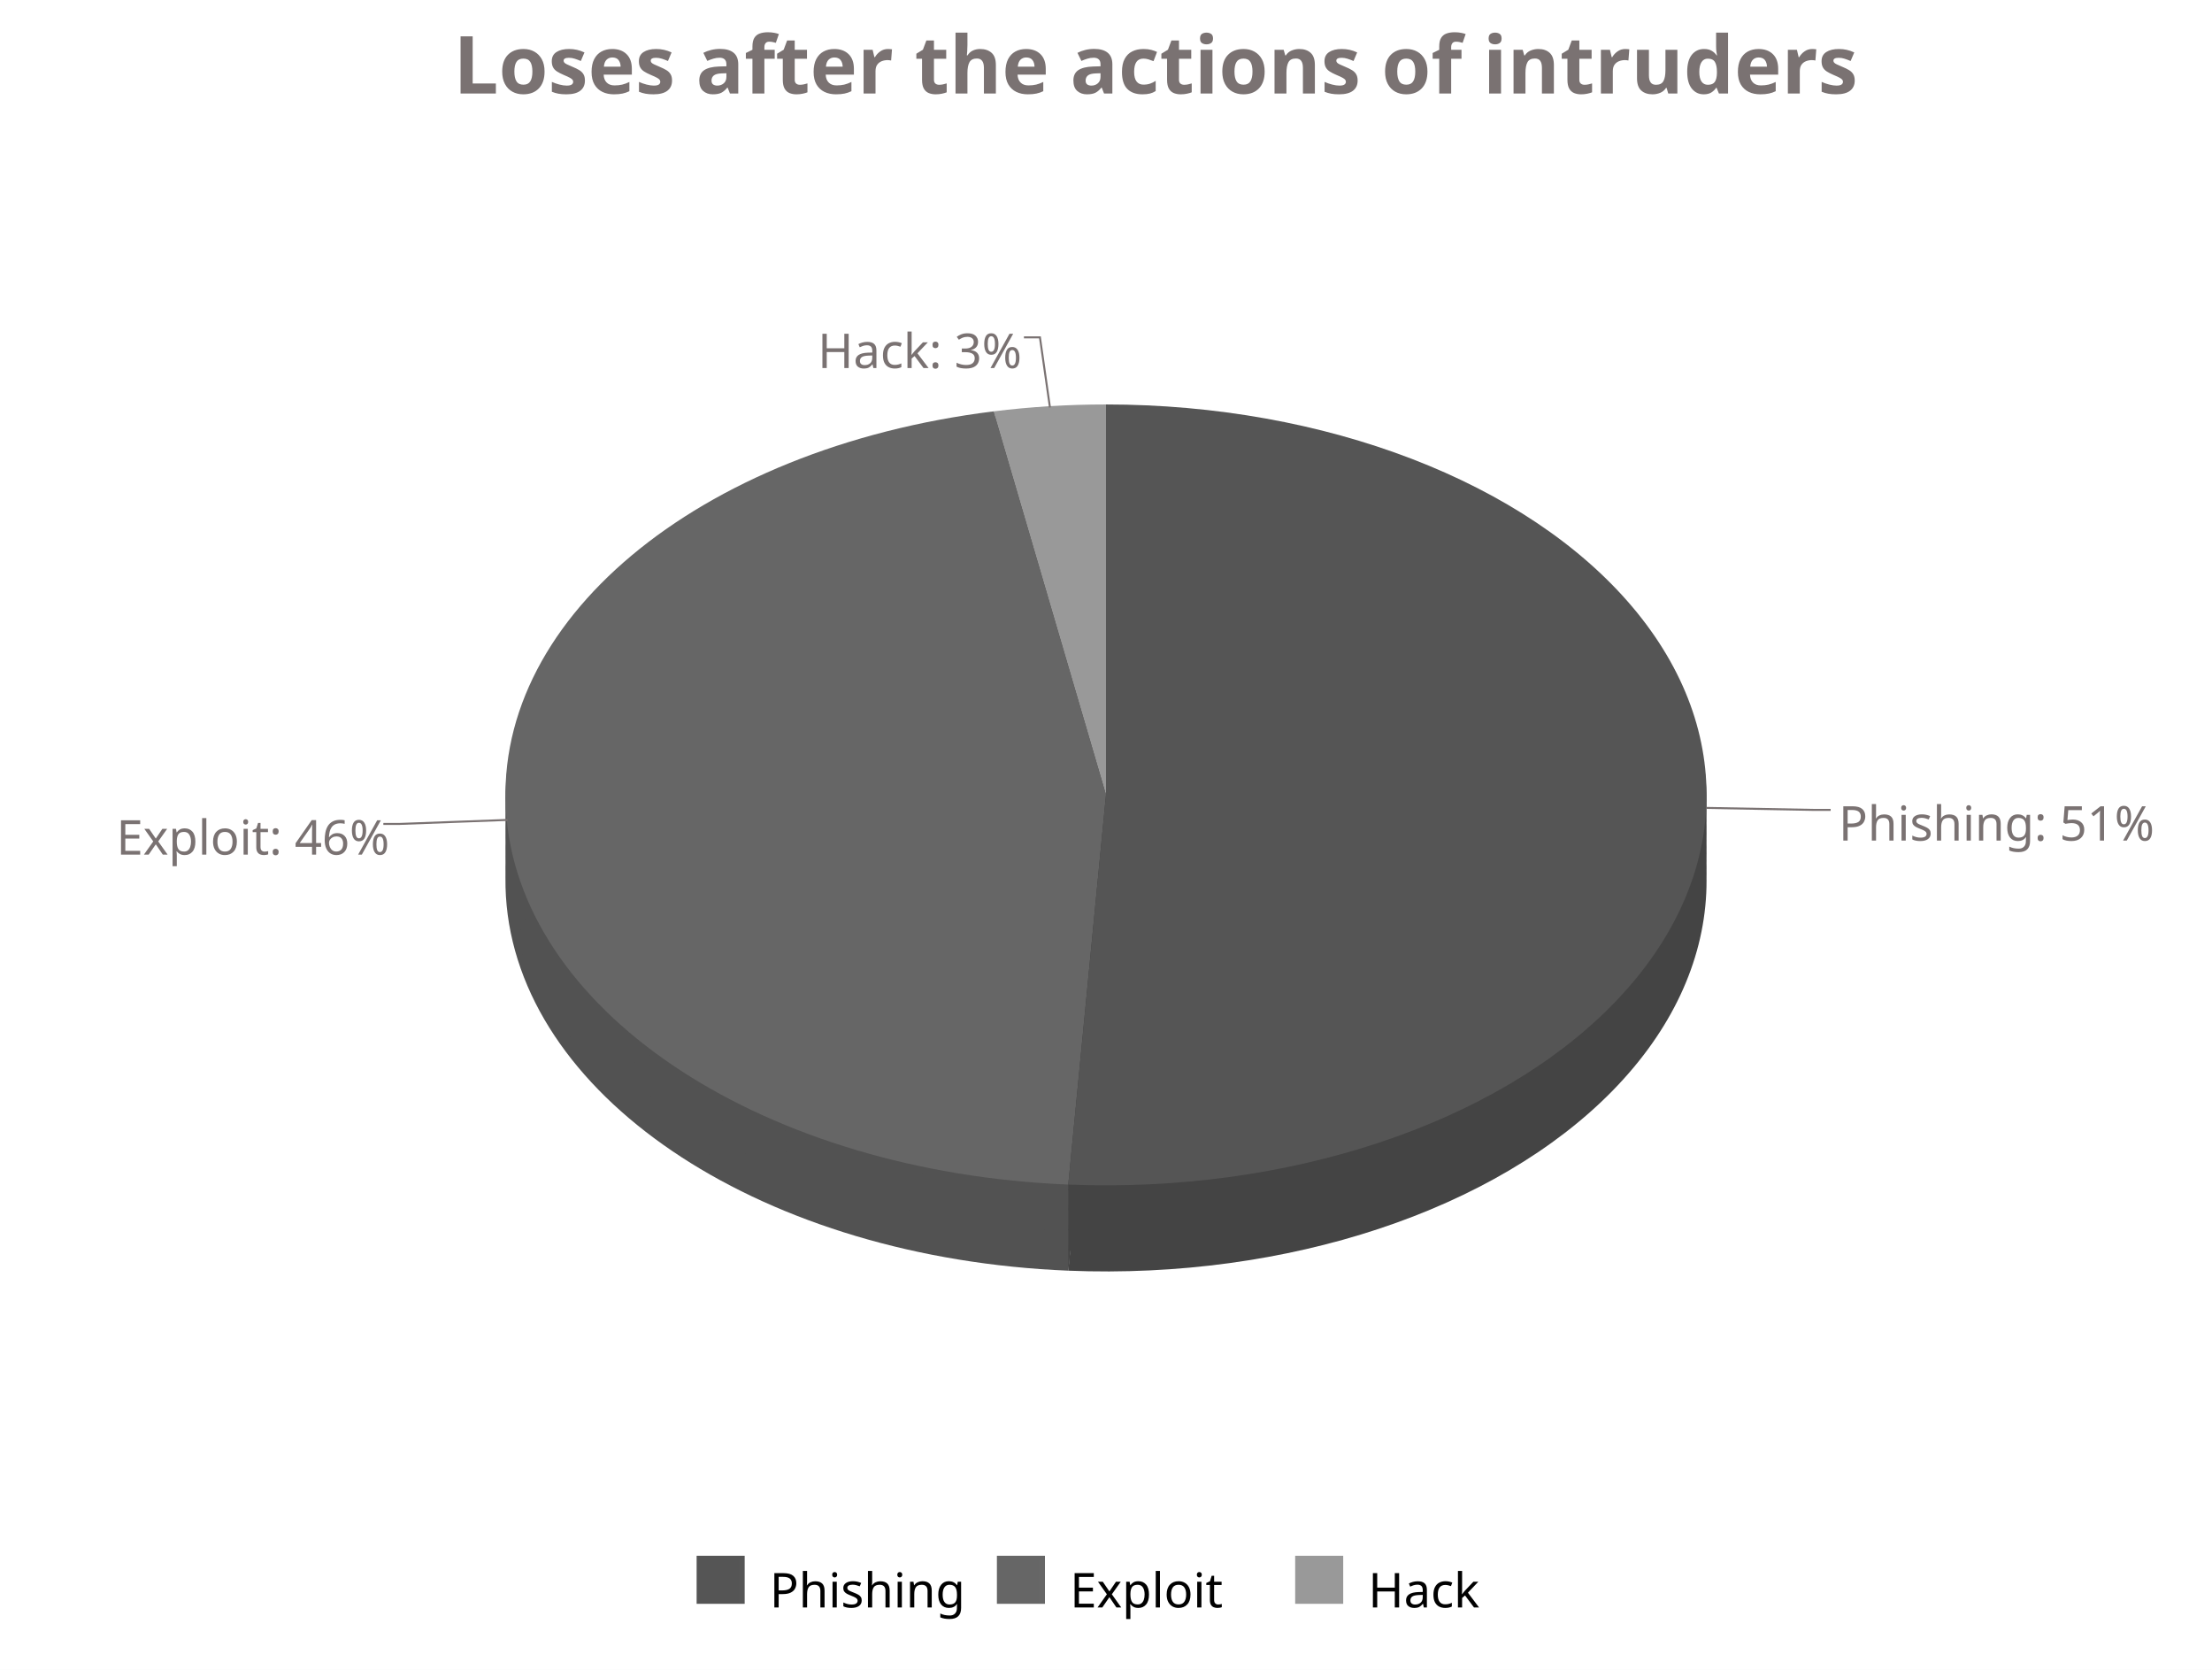
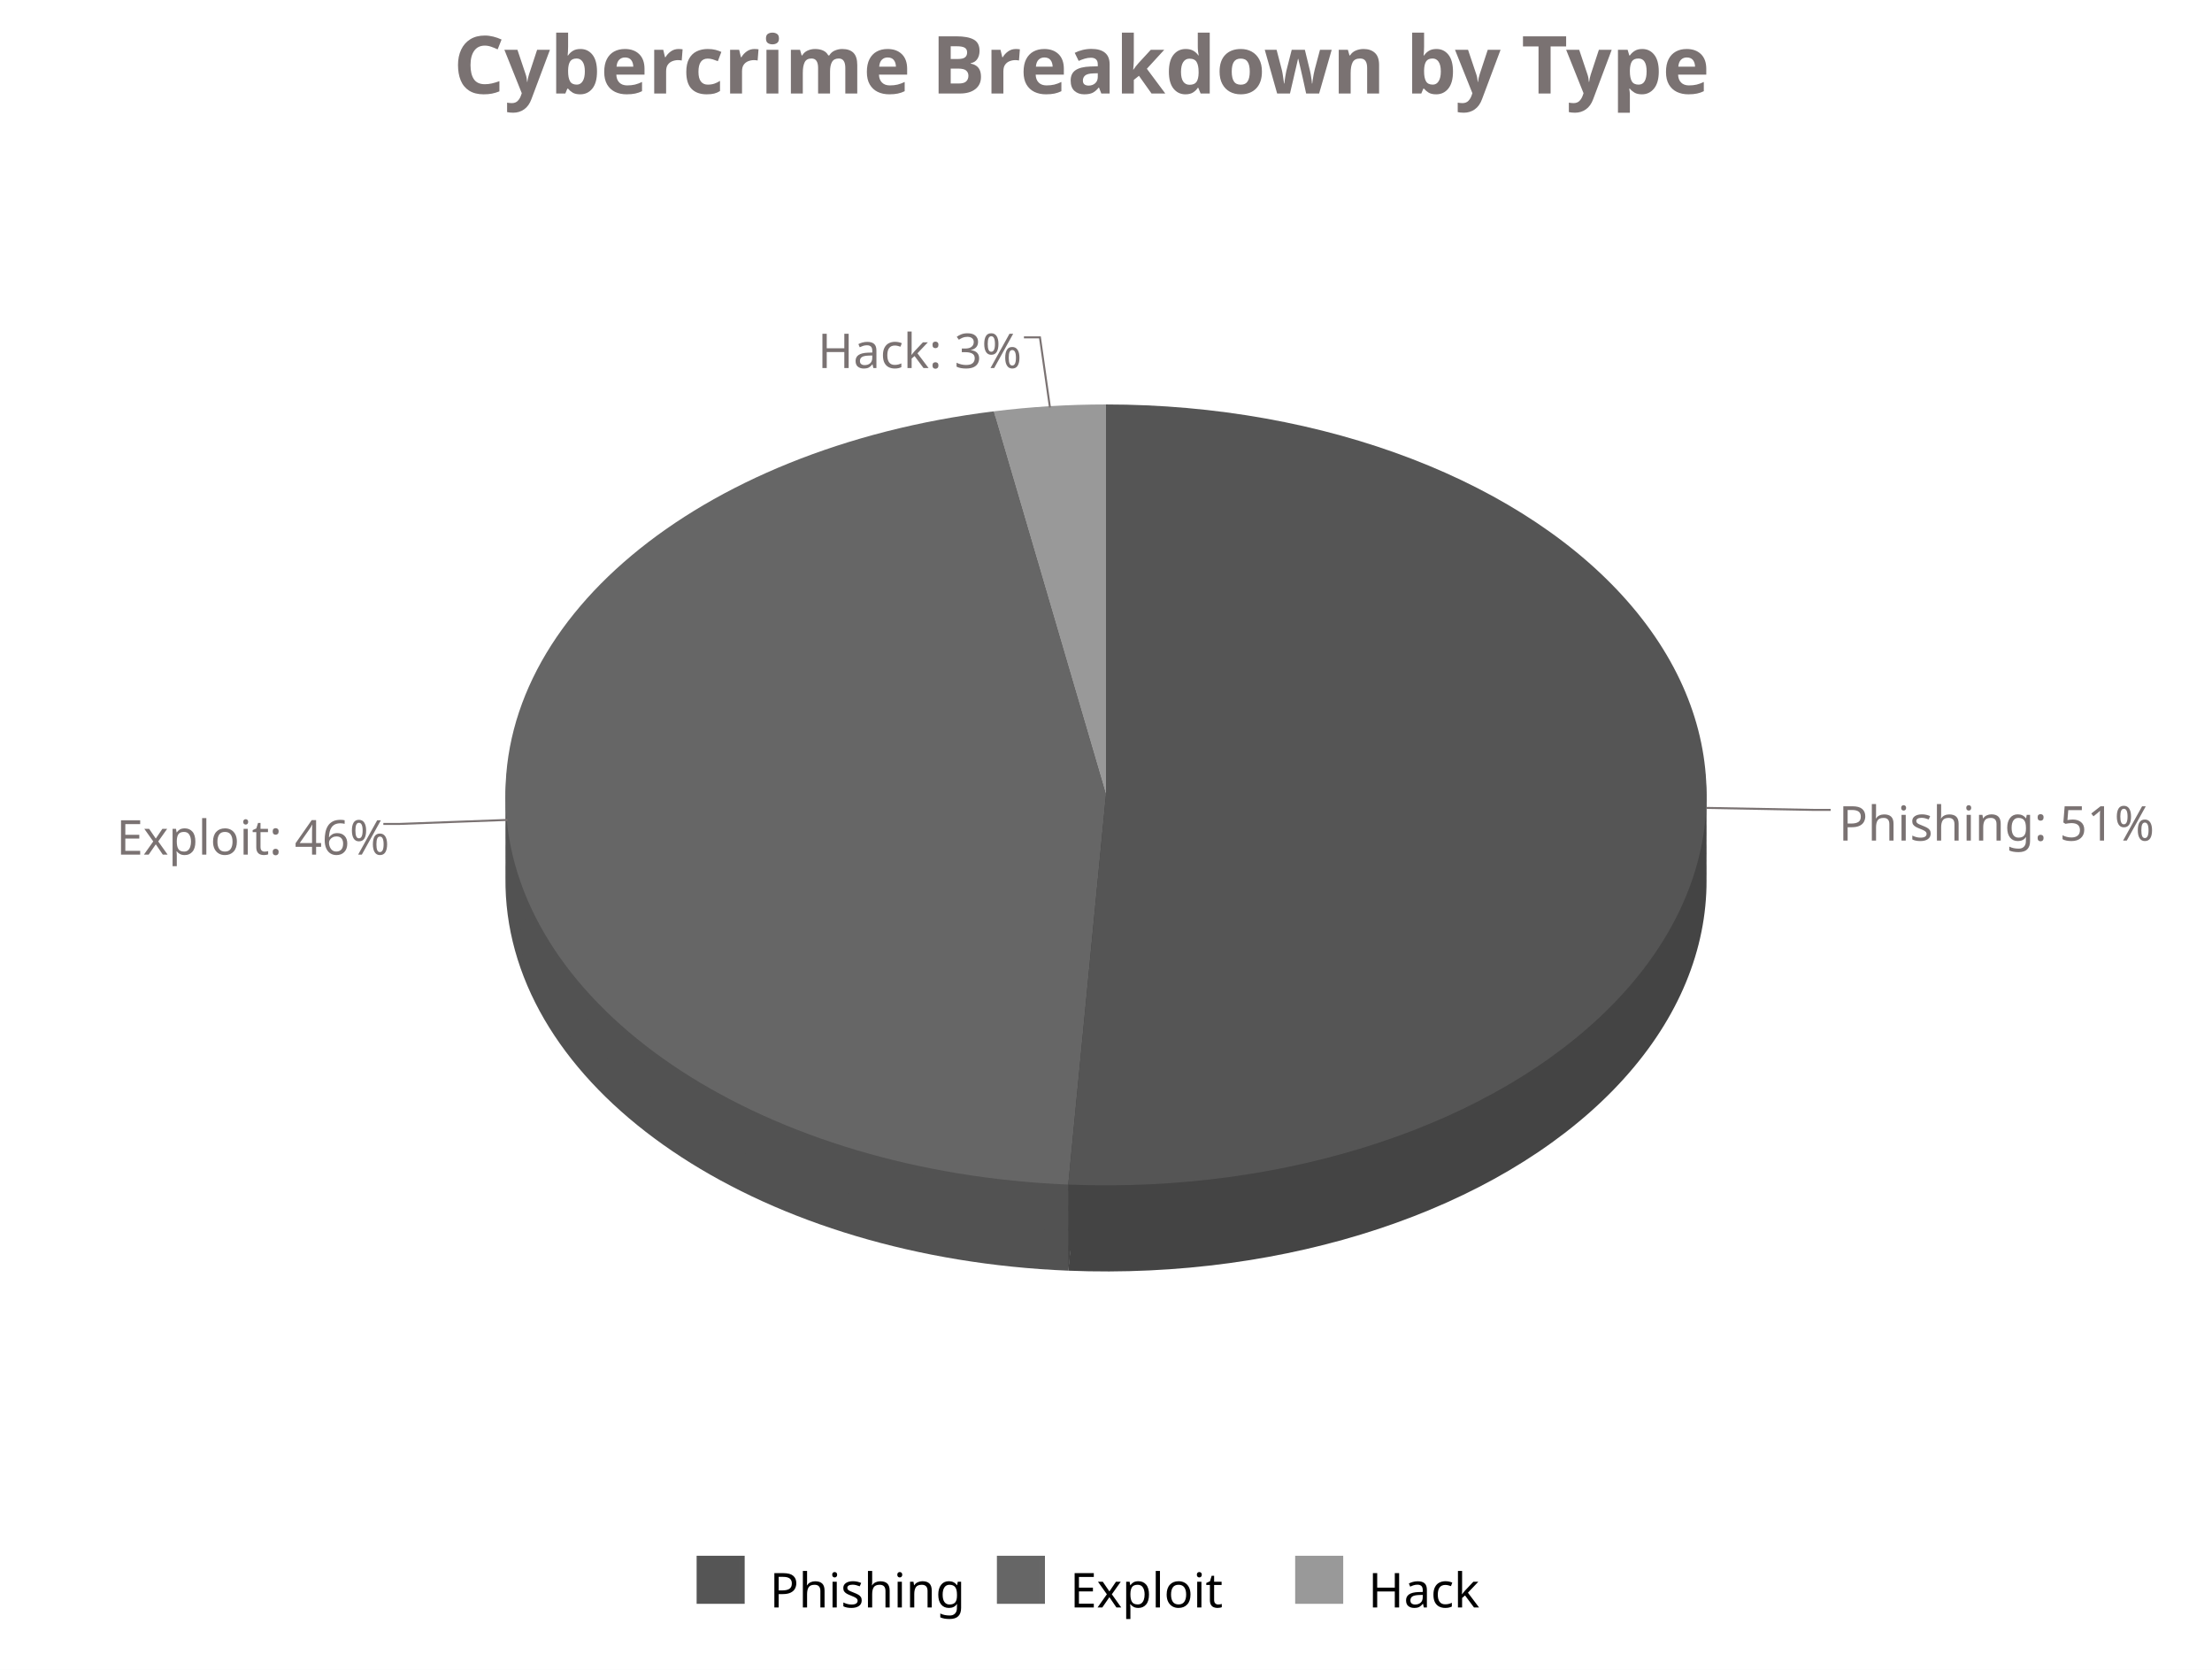
<svg xmlns="http://www.w3.org/2000/svg" version="1.1" width="1105" height="834" viewBox="0 0 1105 834" xml:space="preserve">
  <defs />
  <rect x="0" y="0" width="1105" height="834" fill="#FFFFFF" />
  <g style="stroke: none; stroke-width: 1; stroke-dasharray: none; stroke-linecap: butt; stroke-linejoin: miter; stroke-miterlimit: 10; fill: none; fill-rule: nonzero; opacity: 1" transform="translate(0 0)">
    <path d="M 0.5 0.5 L 1104.5 0.5 L 1104.5 768.5 L 0.5 768.5 Z" style="stroke:#000000;stroke-opacity:1; stroke-opacity: 0; stroke-width: 1; stroke-dasharray: none; stroke-linecap: butt; stroke-linejoin: miter; stroke-miterlimit: 10;fill:#FFFFFF;fill-opacity:1; fill-opacity: 0; fill-rule: nonzero; opacity: 1" transform="" stroke-linecap="round" />
    <path d="M 552.5 440 L 496.286 248.454 A 300 195 0 0 1 552.5 245 L 552.5 440 Z" style="stroke: none; stroke-width: 1; stroke-dasharray: none; stroke-linecap: butt; stroke-linejoin: miter; stroke-miterlimit: 10;fill:#7A7A7A;fill-opacity:1; fill-rule: nonzero; opacity: 1" transform=" matrix(1 0 0 1 0 0) " stroke-linecap="round" />
    <path d="M 552.5 440 L 496.286 248.454 A 300 195 0 0 1 552.5 245 L 552.5 440 Z" style="stroke: none; stroke-width: 1; stroke-dasharray: none; stroke-linecap: butt; stroke-linejoin: miter; stroke-miterlimit: 10;fill:#7A7A7A;fill-opacity:1; fill-rule: nonzero; opacity: 1" transform=" matrix(1 0 0 1 0 -10) " stroke-linecap="round" />
    <path d="M 552.5 440 L 496.286 248.454 A 300 195 0 0 1 552.5 245 L 552.5 440 Z" style="stroke: none; stroke-width: 1; stroke-dasharray: none; stroke-linecap: butt; stroke-linejoin: miter; stroke-miterlimit: 10;fill:#7A7A7A;fill-opacity:1; fill-rule: nonzero; opacity: 1" transform=" matrix(1 0 0 1 0 -20) " stroke-linecap="round" />
    <path d="M 552.5 440 L 496.286 248.454 A 300 195 0 0 1 552.5 245 L 552.5 440 Z" style="stroke: none; stroke-width: 1; stroke-dasharray: none; stroke-linecap: butt; stroke-linejoin: miter; stroke-miterlimit: 10;fill:#7A7A7A;fill-opacity:1; fill-rule: nonzero; opacity: 1" transform=" matrix(1 0 0 1 0 -30) " stroke-linecap="round" />
    <path d="M 552.5 440 L 496.286 248.454 A 300 195 0 0 1 552.5 245 L 552.5 440 Z" style="stroke: none; stroke-width: 1; stroke-dasharray: none; stroke-linecap: butt; stroke-linejoin: miter; stroke-miterlimit: 10;fill:#7A7A7A;fill-opacity:1; fill-rule: nonzero; opacity: 1" transform=" matrix(1 0 0 1 0 -40) " stroke-linecap="round" />
    <path d="M 552.5 397 L 552.5 440 L 496.286 248.454 L 496.286 205.454 L 552.5 397 Z" style="stroke: none; stroke-width: 1; stroke-dasharray: none; stroke-linecap: butt; stroke-linejoin: miter; stroke-miterlimit: 10;fill:#7A7A7A;fill-opacity:1; fill-rule: nonzero; opacity: 1" transform=" matrix(1 0 0 1 0 0) " stroke-linecap="round" />
    <path d="M 552.5 202 L 552.5 245 L 552.5 440 L 552.5 397 L 552.5 202 Z" style="stroke: none; stroke-width: 1; stroke-dasharray: none; stroke-linecap: butt; stroke-linejoin: miter; stroke-miterlimit: 10;fill:#7A7A7A;fill-opacity:1; fill-rule: nonzero; opacity: 1" transform=" matrix(1 0 0 1 0 0) " stroke-linecap="round" />
    <path d="M 552.5 397 L 496.286 205.454 A 300 195 0 0 1 552.5 202 L 552.5 397 Z" style="stroke:#FFFFFF;stroke-opacity:1; stroke-opacity: 0; stroke-width: 5; stroke-dasharray: none; stroke-linecap: butt; stroke-linejoin: miter; stroke-miterlimit: 10;fill:#999999;fill-opacity:1; fill-rule: nonzero; opacity: 1" transform=" matrix(1 0 0 1 0 0) " stroke-linecap="round" />
    <path d="M 524.5 203.5 L 519.5 168.5 L 511.5 168.5" style="stroke:#7A7272;stroke-opacity:1; stroke-width: 1; stroke-dasharray: none; stroke-linecap: butt; stroke-linejoin: miter; stroke-miterlimit: 10; fill: none; fill-rule: nonzero; opacity: 1" transform=" matrix(1 0 0 1 0 0) " stroke-linecap="round" />
    <path d="M 552.5 440 L 533.663 634.615 A 300 195 0 0 1 496.286 248.454 L 552.5 440 Z" style="stroke: none; stroke-width: 1; stroke-dasharray: none; stroke-linecap: butt; stroke-linejoin: miter; stroke-miterlimit: 10;fill:#525252;fill-opacity:1; fill-rule: nonzero; opacity: 1" transform=" matrix(1 0 0 1 0 0) " stroke-linecap="round" />
    <path d="M 552.5 440 L 533.663 634.615 A 300 195 0 0 1 496.286 248.454 L 552.5 440 Z" style="stroke: none; stroke-width: 1; stroke-dasharray: none; stroke-linecap: butt; stroke-linejoin: miter; stroke-miterlimit: 10;fill:#525252;fill-opacity:1; fill-rule: nonzero; opacity: 1" transform=" matrix(1 0 0 1 0 -10) " stroke-linecap="round" />
    <path d="M 552.5 440 L 533.663 634.615 A 300 195 0 0 1 496.286 248.454 L 552.5 440 Z" style="stroke: none; stroke-width: 1; stroke-dasharray: none; stroke-linecap: butt; stroke-linejoin: miter; stroke-miterlimit: 10;fill:#525252;fill-opacity:1; fill-rule: nonzero; opacity: 1" transform=" matrix(1 0 0 1 0 -20) " stroke-linecap="round" />
    <path d="M 552.5 440 L 533.663 634.615 A 300 195 0 0 1 496.286 248.454 L 552.5 440 Z" style="stroke: none; stroke-width: 1; stroke-dasharray: none; stroke-linecap: butt; stroke-linejoin: miter; stroke-miterlimit: 10;fill:#525252;fill-opacity:1; fill-rule: nonzero; opacity: 1" transform=" matrix(1 0 0 1 0 -30) " stroke-linecap="round" />
    <path d="M 552.5 440 L 533.663 634.615 A 300 195 0 0 1 496.286 248.454 L 552.5 440 Z" style="stroke: none; stroke-width: 1; stroke-dasharray: none; stroke-linecap: butt; stroke-linejoin: miter; stroke-miterlimit: 10;fill:#525252;fill-opacity:1; fill-rule: nonzero; opacity: 1" transform=" matrix(1 0 0 1 0 -40) " stroke-linecap="round" />
    <path d="M 552.5 397 L 552.5 440 L 533.663 634.615 L 533.663 591.615 L 552.5 397 Z" style="stroke: none; stroke-width: 1; stroke-dasharray: none; stroke-linecap: butt; stroke-linejoin: miter; stroke-miterlimit: 10;fill:#525252;fill-opacity:1; fill-rule: nonzero; opacity: 1" transform=" matrix(1 0 0 1 0 0) " stroke-linecap="round" />
    <path d="M 496.286 205.454 L 496.286 248.454 L 552.5 440 L 552.5 397 L 496.286 205.454 Z" style="stroke: none; stroke-width: 1; stroke-dasharray: none; stroke-linecap: butt; stroke-linejoin: miter; stroke-miterlimit: 10;fill:#525252;fill-opacity:1; fill-rule: nonzero; opacity: 1" transform=" matrix(1 0 0 1 0 0) " stroke-linecap="round" />
    <path d="M 552.5 397 L 533.663 591.615 A 300 195 0 0 1 496.286 205.454 L 552.5 397 Z" style="stroke:#FFFFFF;stroke-opacity:1; stroke-opacity: 0; stroke-width: 5; stroke-dasharray: none; stroke-linecap: butt; stroke-linejoin: miter; stroke-miterlimit: 10;fill:#666666;fill-opacity:1; fill-rule: nonzero; opacity: 1" transform=" matrix(1 0 0 1 0 0) " stroke-linecap="round" />
    <path d="M 253.5 409.5 L 199.5 411.5 L 191.5 411.5" style="stroke:#7A7272;stroke-opacity:1; stroke-width: 1; stroke-dasharray: none; stroke-linecap: butt; stroke-linejoin: miter; stroke-miterlimit: 10; fill: none; fill-rule: nonzero; opacity: 1" transform=" matrix(1 0 0 1 0 0) " stroke-linecap="round" />
    <path d="M 552.5 440 L 552.5 245 A 300 195 0 1 1 533.663 634.615 L 552.5 440 Z" style="stroke: none; stroke-width: 1; stroke-dasharray: none; stroke-linecap: butt; stroke-linejoin: miter; stroke-miterlimit: 10;fill:#444444;fill-opacity:1; fill-rule: nonzero; opacity: 1" transform=" matrix(1 0 0 1 0 0) " stroke-linecap="round" />
    <path d="M 552.5 440 L 552.5 245 A 300 195 0 1 1 533.663 634.615 L 552.5 440 Z" style="stroke: none; stroke-width: 1; stroke-dasharray: none; stroke-linecap: butt; stroke-linejoin: miter; stroke-miterlimit: 10;fill:#444444;fill-opacity:1; fill-rule: nonzero; opacity: 1" transform=" matrix(1 0 0 1 0 -10) " stroke-linecap="round" />
    <path d="M 552.5 440 L 552.5 245 A 300 195 0 1 1 533.663 634.615 L 552.5 440 Z" style="stroke: none; stroke-width: 1; stroke-dasharray: none; stroke-linecap: butt; stroke-linejoin: miter; stroke-miterlimit: 10;fill:#444444;fill-opacity:1; fill-rule: nonzero; opacity: 1" transform=" matrix(1 0 0 1 0 -20) " stroke-linecap="round" />
    <path d="M 552.5 440 L 552.5 245 A 300 195 0 1 1 533.663 634.615 L 552.5 440 Z" style="stroke: none; stroke-width: 1; stroke-dasharray: none; stroke-linecap: butt; stroke-linejoin: miter; stroke-miterlimit: 10;fill:#444444;fill-opacity:1; fill-rule: nonzero; opacity: 1" transform=" matrix(1 0 0 1 0 -30) " stroke-linecap="round" />
    <path d="M 552.5 440 L 552.5 245 A 300 195 0 1 1 533.663 634.615 L 552.5 440 Z" style="stroke: none; stroke-width: 1; stroke-dasharray: none; stroke-linecap: butt; stroke-linejoin: miter; stroke-miterlimit: 10;fill:#444444;fill-opacity:1; fill-rule: nonzero; opacity: 1" transform=" matrix(1 0 0 1 0 -40) " stroke-linecap="round" />
    <path d="M 552.5 397 L 552.5 440 L 552.5 245 L 552.5 202 L 552.5 397 Z" style="stroke: none; stroke-width: 1; stroke-dasharray: none; stroke-linecap: butt; stroke-linejoin: miter; stroke-miterlimit: 10;fill:#444444;fill-opacity:1; fill-rule: nonzero; opacity: 1" transform=" matrix(1 0 0 1 0 0) " stroke-linecap="round" />
    <path d="M 533.663 591.615 L 533.663 634.615 L 552.5 440 L 552.5 397 L 533.663 591.615 Z" style="stroke: none; stroke-width: 1; stroke-dasharray: none; stroke-linecap: butt; stroke-linejoin: miter; stroke-miterlimit: 10;fill:#444444;fill-opacity:1; fill-rule: nonzero; opacity: 1" transform=" matrix(1 0 0 1 0 0) " stroke-linecap="round" />
    <path d="M 552.5 397 L 552.5 202 A 300 195 0 1 1 533.663 591.615 L 552.5 397 Z" style="stroke:#FFFFFF;stroke-opacity:1; stroke-opacity: 0; stroke-width: 5; stroke-dasharray: none; stroke-linecap: butt; stroke-linejoin: miter; stroke-miterlimit: 10;fill:#555555;fill-opacity:1; fill-rule: nonzero; opacity: 1" transform=" matrix(1 0 0 1 0 0) " stroke-linecap="round" />
    <path d="M 852.5 403.5 L 906.5 404.5 L 914.5 404.5" style="stroke:#7A7272;stroke-opacity:1; stroke-width: 1; stroke-dasharray: none; stroke-linecap: butt; stroke-linejoin: miter; stroke-miterlimit: 10; fill: none; fill-rule: nonzero; opacity: 1" transform=" matrix(1 0 0 1 0 0) " stroke-linecap="round" />
    <g transform=" matrix(1 0 0 1 918 404) ">
      <text xml:space="preserve" font-family="segoe ui" font-size="24" font-weight="normal" style="stroke: none; stroke-width: 1; stroke-dasharray: none; stroke-linecap: butt; stroke-linejoin: miter; stroke-miterlimit: 10;fill:#7A7272;fill-opacity:1; fill-rule: nonzero; opacity: 1; white-space: pre">
        <tspan x="0.5" y="15.82" fill="rgba(122,114,114,1)">Phishing: 51%</tspan>
      </text>
    </g>
    <g transform=" matrix(1 0 0 1 187 411) ">
      <text xml:space="preserve" font-family="segoe ui" font-size="24" font-weight="normal" style="stroke: none; stroke-width: 1; stroke-dasharray: none; stroke-linecap: butt; stroke-linejoin: miter; stroke-miterlimit: 10;fill:#7A7272;fill-opacity:1; fill-rule: nonzero; opacity: 1; white-space: pre">
        <tspan x="-128.88" y="15.82" fill="rgba(122,114,114,1)">Exploit: 46%</tspan>
      </text>
    </g>
    <g transform=" matrix(1 0 0 1 507 168) ">
      <text xml:space="preserve" font-family="segoe ui" font-size="24" font-weight="normal" style="stroke: none; stroke-width: 1; stroke-dasharray: none; stroke-linecap: butt; stroke-linejoin: miter; stroke-miterlimit: 10;fill:#7A7272;fill-opacity:1; fill-rule: nonzero; opacity: 1; white-space: pre">
        <tspan x="-98.49" y="15.82" fill="rgba(122,114,114,1)">Hack: 3%</tspan>
      </text>
    </g>
    <g transform=" matrix(1 0 0 1 553 20) ">
      <text xml:space="preserve" font-family="segoe ui" font-size="40" font-weight="bold" style="stroke: none; stroke-width: 1; stroke-dasharray: none; stroke-linecap: butt; stroke-linejoin: miter; stroke-miterlimit: 10;fill:#7A7272;fill-opacity:1; fill-rule: nonzero; opacity: 1; white-space: pre">
-         <tspan x="-326.52" y="26.7" fill="rgba(122,114,114,1)">Loses after the actions of intruders</tspan>
+         <tspan x="-326.52" y="26.7" fill="rgba(122,114,114,1)">Cybercrime Breakdown by Type</tspan>
      </text>
    </g>
  </g>
  <g style="stroke: none; stroke-width: 1; stroke-dasharray: none; stroke-linecap: butt; stroke-linejoin: miter; stroke-miterlimit: 10; fill: none; fill-rule: nonzero; opacity: 1" transform="translate(0 769)">
    <path d="M 0.5 0.5 L 1104.5 0.5 L 1104.5 54.5 L 0.5 54.5 Z" style="stroke:#000000;stroke-opacity:1; stroke-opacity: 0; stroke-width: 1; stroke-dasharray: none; stroke-linecap: butt; stroke-linejoin: miter; stroke-miterlimit: 10;fill:#FFFFFF;fill-opacity:1; fill-opacity: 0; fill-rule: nonzero; opacity: 1" transform=" matrix(1 0 0 1 0 0) " stroke-linecap="round" />
    <path d="M -9.5 11.5 L 11.5 11.5 L 11.5 -9.5 L -9.5 -9.5 Z" style="stroke:#555555;stroke-opacity:1; stroke-width: 3; stroke-dasharray: none; stroke-linecap: butt; stroke-linejoin: miter; stroke-miterlimit: 10;fill:#555555;fill-opacity:1; fill-rule: nonzero; opacity: 1" transform=" matrix(1 0 0 1 359 19) " stroke-linecap="round" />
    <path d="M -7.5 -7.5 L 9.5 9.5" style="stroke:#FFFFFF;stroke-opacity:1; stroke-opacity: 0; stroke-width: 3; stroke-dasharray: none; stroke-linecap: butt; stroke-linejoin: miter; stroke-miterlimit: 10; fill: none; fill-rule: nonzero; opacity: 0" transform=" matrix(1 0 0 1 359 19) " stroke-linecap="round" />
    <path d="M -7.5 9.5 L 9.5 -7.5" style="stroke:#FFFFFF;stroke-opacity:1; stroke-opacity: 0; stroke-width: 3; stroke-dasharray: none; stroke-linecap: butt; stroke-linejoin: miter; stroke-miterlimit: 10; fill: none; fill-rule: nonzero; opacity: 0" transform=" matrix(1 0 0 1 359 19) " stroke-linecap="round" />
    <g transform=" matrix(1 0 0 1 384 18) ">
      <text xml:space="preserve" font-family="segoe ui" font-size="24" font-weight="normal" style="stroke: none; stroke-width: 1; stroke-dasharray: none; stroke-linecap: butt; stroke-linejoin: miter; stroke-miterlimit: 10;fill:#000000;fill-opacity:1; fill-rule: nonzero; opacity: 1; white-space: pre">
        <tspan x="0.5" y="15.82" fill="rgba(0,0,0,1)">Phishing</tspan>
      </text>
    </g>
    <rect x="21" y="0" rx="0" ry="0" width="90.125" height="31" style="stroke: none; stroke-width: 0; stroke-dasharray: none; stroke-linecap: butt; stroke-linejoin: miter; stroke-miterlimit: 10;fill:#FFFFFF;fill-opacity:1; fill-opacity: 0.005; fill-rule: nonzero; opacity: 1" transform=" matrix(1 0 0 1 348 10) " />
    <path d="M -9.5 11.5 L 11.5 11.5 L 11.5 -9.5 L -9.5 -9.5 Z" style="stroke:#666666;stroke-opacity:1; stroke-width: 3; stroke-dasharray: none; stroke-linecap: butt; stroke-linejoin: miter; stroke-miterlimit: 10;fill:#666666;fill-opacity:1; fill-rule: nonzero; opacity: 1" transform=" matrix(1 0 0 1 509 19) " stroke-linecap="round" />
    <path d="M -7.5 -7.5 L 9.5 9.5" style="stroke:#FFFFFF;stroke-opacity:1; stroke-opacity: 0; stroke-width: 3; stroke-dasharray: none; stroke-linecap: butt; stroke-linejoin: miter; stroke-miterlimit: 10; fill: none; fill-rule: nonzero; opacity: 0" transform=" matrix(1 0 0 1 509 19) " stroke-linecap="round" />
    <path d="M -7.5 9.5 L 9.5 -7.5" style="stroke:#FFFFFF;stroke-opacity:1; stroke-opacity: 0; stroke-width: 3; stroke-dasharray: none; stroke-linecap: butt; stroke-linejoin: miter; stroke-miterlimit: 10; fill: none; fill-rule: nonzero; opacity: 0" transform=" matrix(1 0 0 1 509 19) " stroke-linecap="round" />
    <g transform=" matrix(1 0 0 1 534 18) ">
      <text xml:space="preserve" font-family="segoe ui" font-size="24" font-weight="normal" style="stroke: none; stroke-width: 1; stroke-dasharray: none; stroke-linecap: butt; stroke-linejoin: miter; stroke-miterlimit: 10;fill:#000000;fill-opacity:1; fill-rule: nonzero; opacity: 1; white-space: pre">
        <tspan x="0.5" y="15.82" fill="rgba(0,0,0,1)">Exploit</tspan>
      </text>
    </g>
    <rect x="21" y="0" rx="0" ry="0" width="90.125" height="31" style="stroke: none; stroke-width: 0; stroke-dasharray: none; stroke-linecap: butt; stroke-linejoin: miter; stroke-miterlimit: 10;fill:#FFFFFF;fill-opacity:1; fill-opacity: 0.005; fill-rule: nonzero; opacity: 1" transform=" matrix(1 0 0 1 498 10) " />
    <path d="M -9.5 11.5 L 11.5 11.5 L 11.5 -9.5 L -9.5 -9.5 Z" style="stroke:#999999;stroke-opacity:1; stroke-width: 3; stroke-dasharray: none; stroke-linecap: butt; stroke-linejoin: miter; stroke-miterlimit: 10;fill:#999999;fill-opacity:1; fill-rule: nonzero; opacity: 1" transform=" matrix(1 0 0 1 658 19) " stroke-linecap="round" />
    <path d="M -7.5 -7.5 L 9.5 9.5" style="stroke:#FFFFFF;stroke-opacity:1; stroke-opacity: 0; stroke-width: 3; stroke-dasharray: none; stroke-linecap: butt; stroke-linejoin: miter; stroke-miterlimit: 10; fill: none; fill-rule: nonzero; opacity: 0" transform=" matrix(1 0 0 1 658 19) " stroke-linecap="round" />
    <path d="M -7.5 9.5 L 9.5 -7.5" style="stroke:#FFFFFF;stroke-opacity:1; stroke-opacity: 0; stroke-width: 3; stroke-dasharray: none; stroke-linecap: butt; stroke-linejoin: miter; stroke-miterlimit: 10; fill: none; fill-rule: nonzero; opacity: 0" transform=" matrix(1 0 0 1 658 19) " stroke-linecap="round" />
    <g transform=" matrix(1 0 0 1 683 18) ">
      <text xml:space="preserve" font-family="segoe ui" font-size="24" font-weight="normal" style="stroke: none; stroke-width: 1; stroke-dasharray: none; stroke-linecap: butt; stroke-linejoin: miter; stroke-miterlimit: 10;fill:#000000;fill-opacity:1; fill-rule: nonzero; opacity: 1; white-space: pre">
        <tspan x="0.5" y="15.82" fill="rgba(0,0,0,1)">Hack</tspan>
      </text>
    </g>
    <rect x="21" y="0" rx="0" ry="0" width="90.125" height="31" style="stroke: none; stroke-width: 0; stroke-dasharray: none; stroke-linecap: butt; stroke-linejoin: miter; stroke-miterlimit: 10;fill:#FFFFFF;fill-opacity:1; fill-opacity: 0.005; fill-rule: nonzero; opacity: 1" transform=" matrix(1 0 0 1 647 10) " />
  </g>
</svg>
